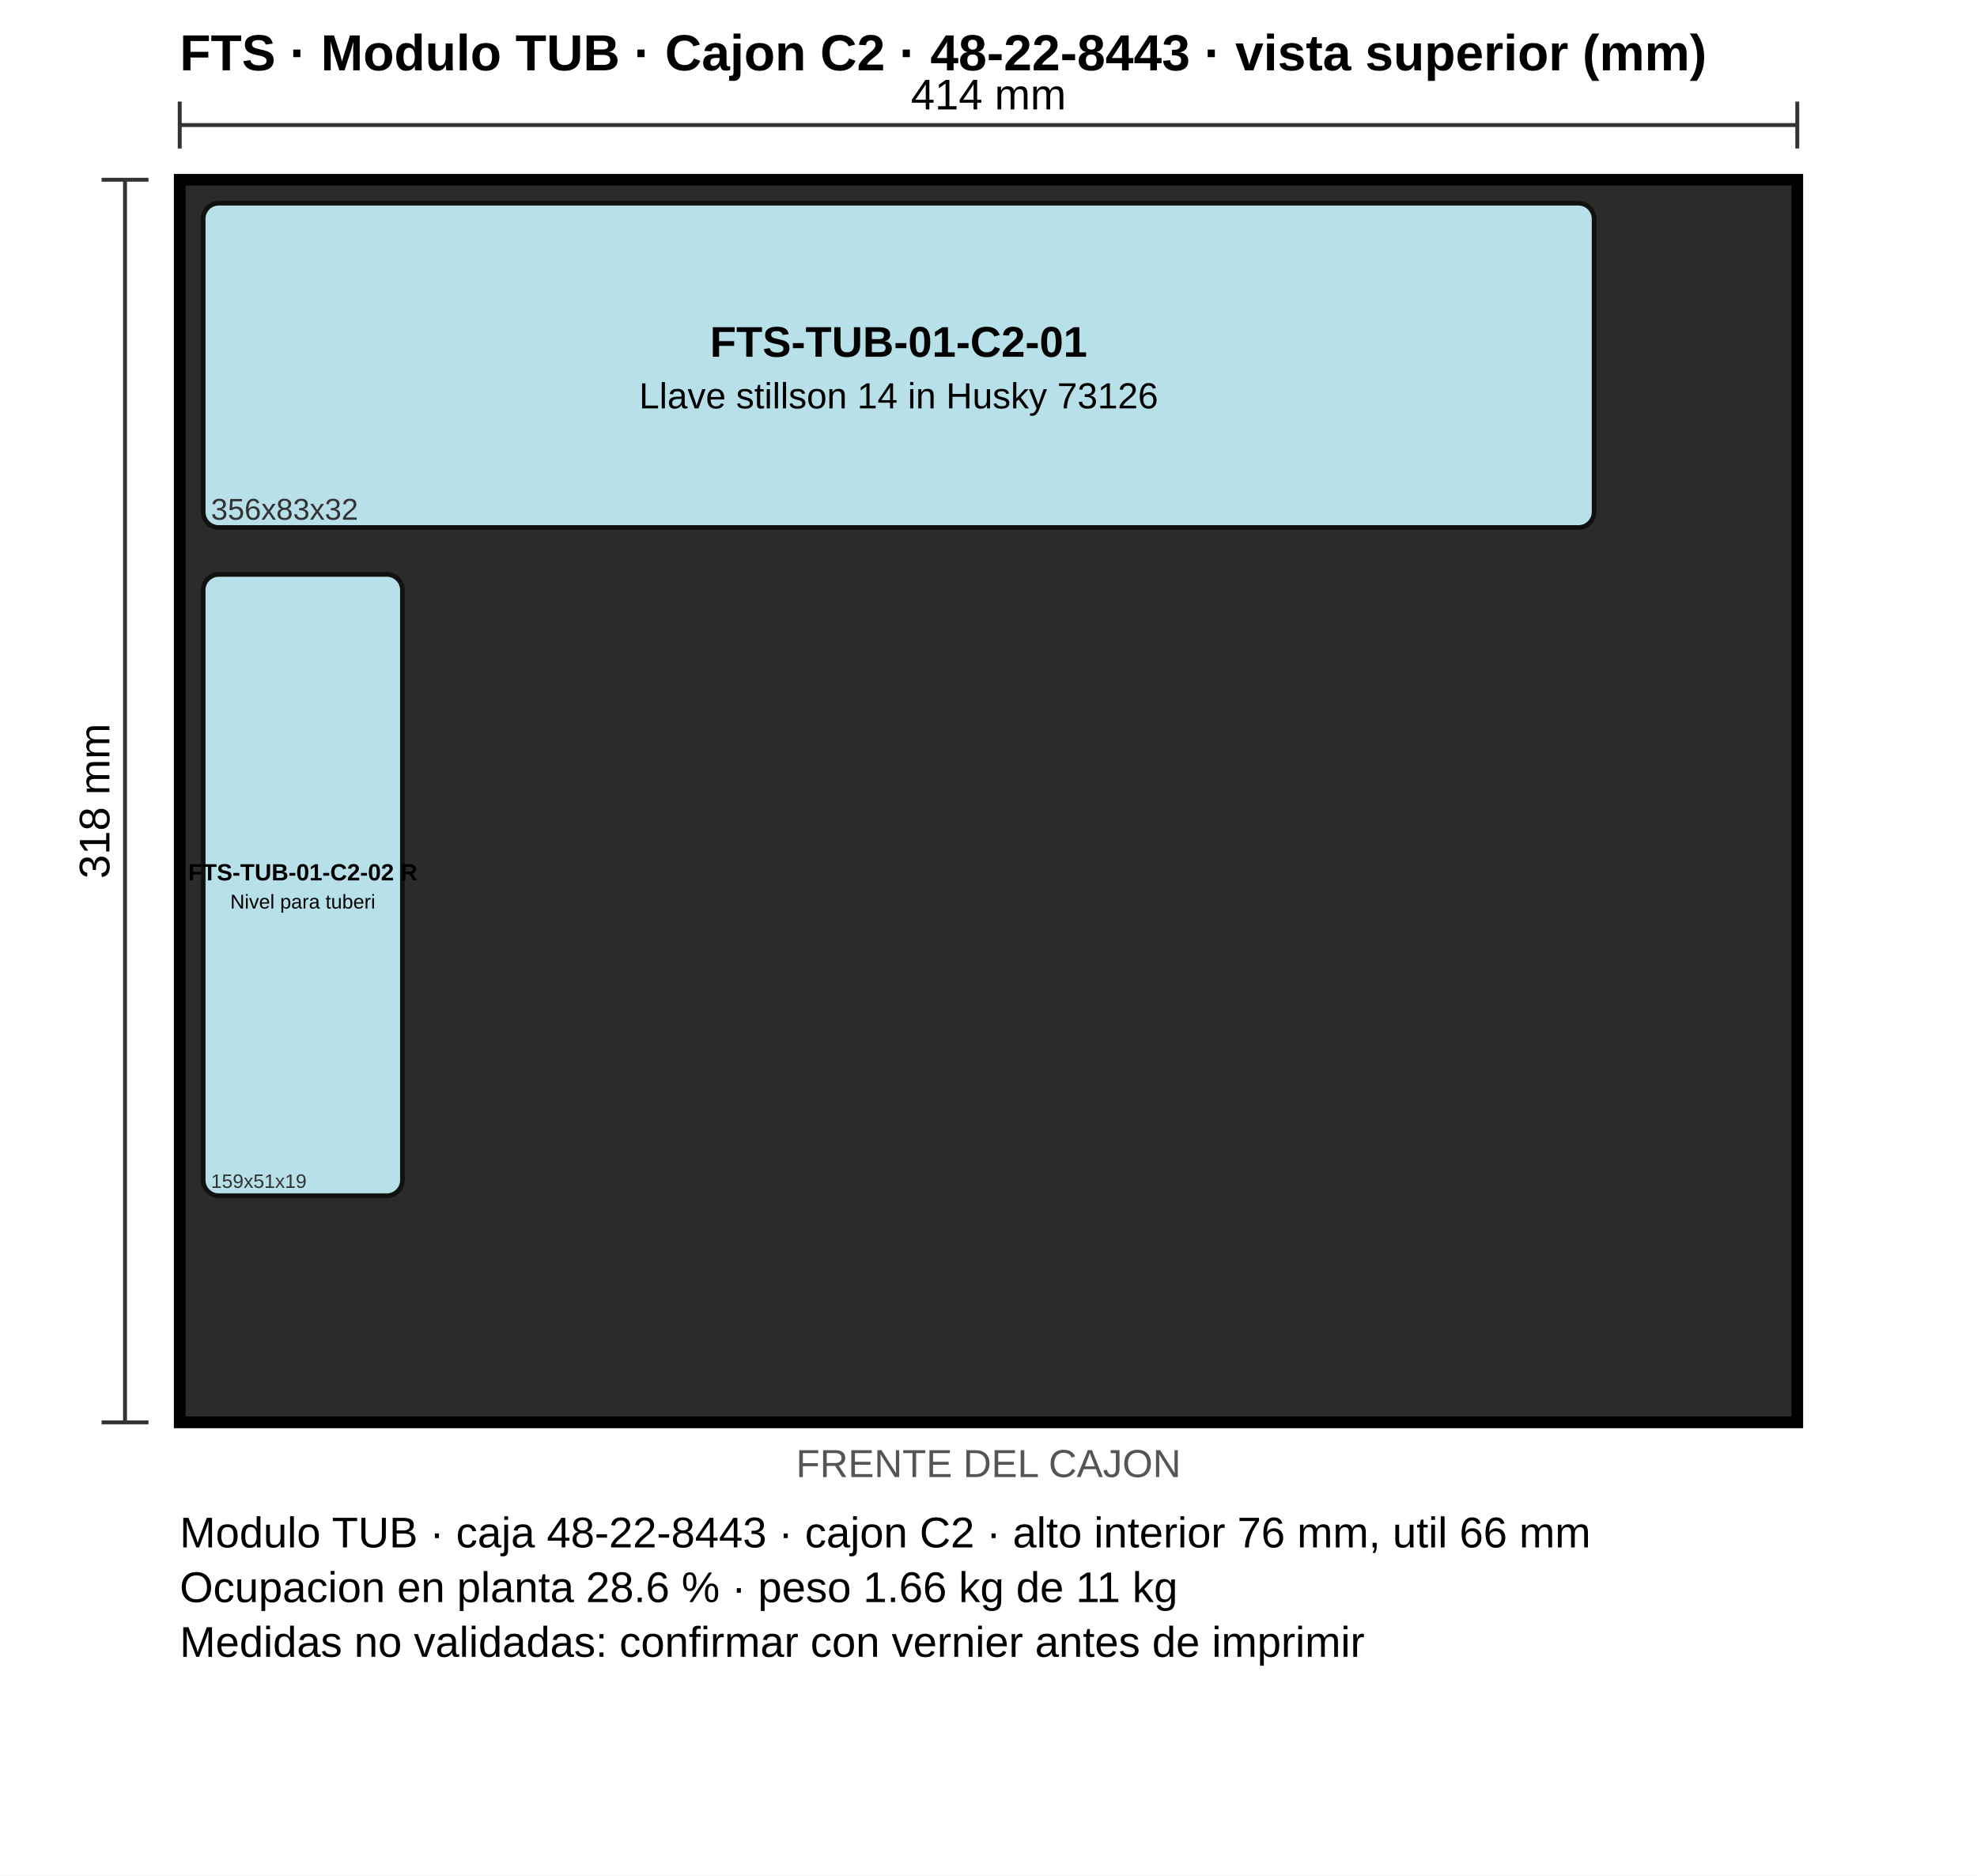
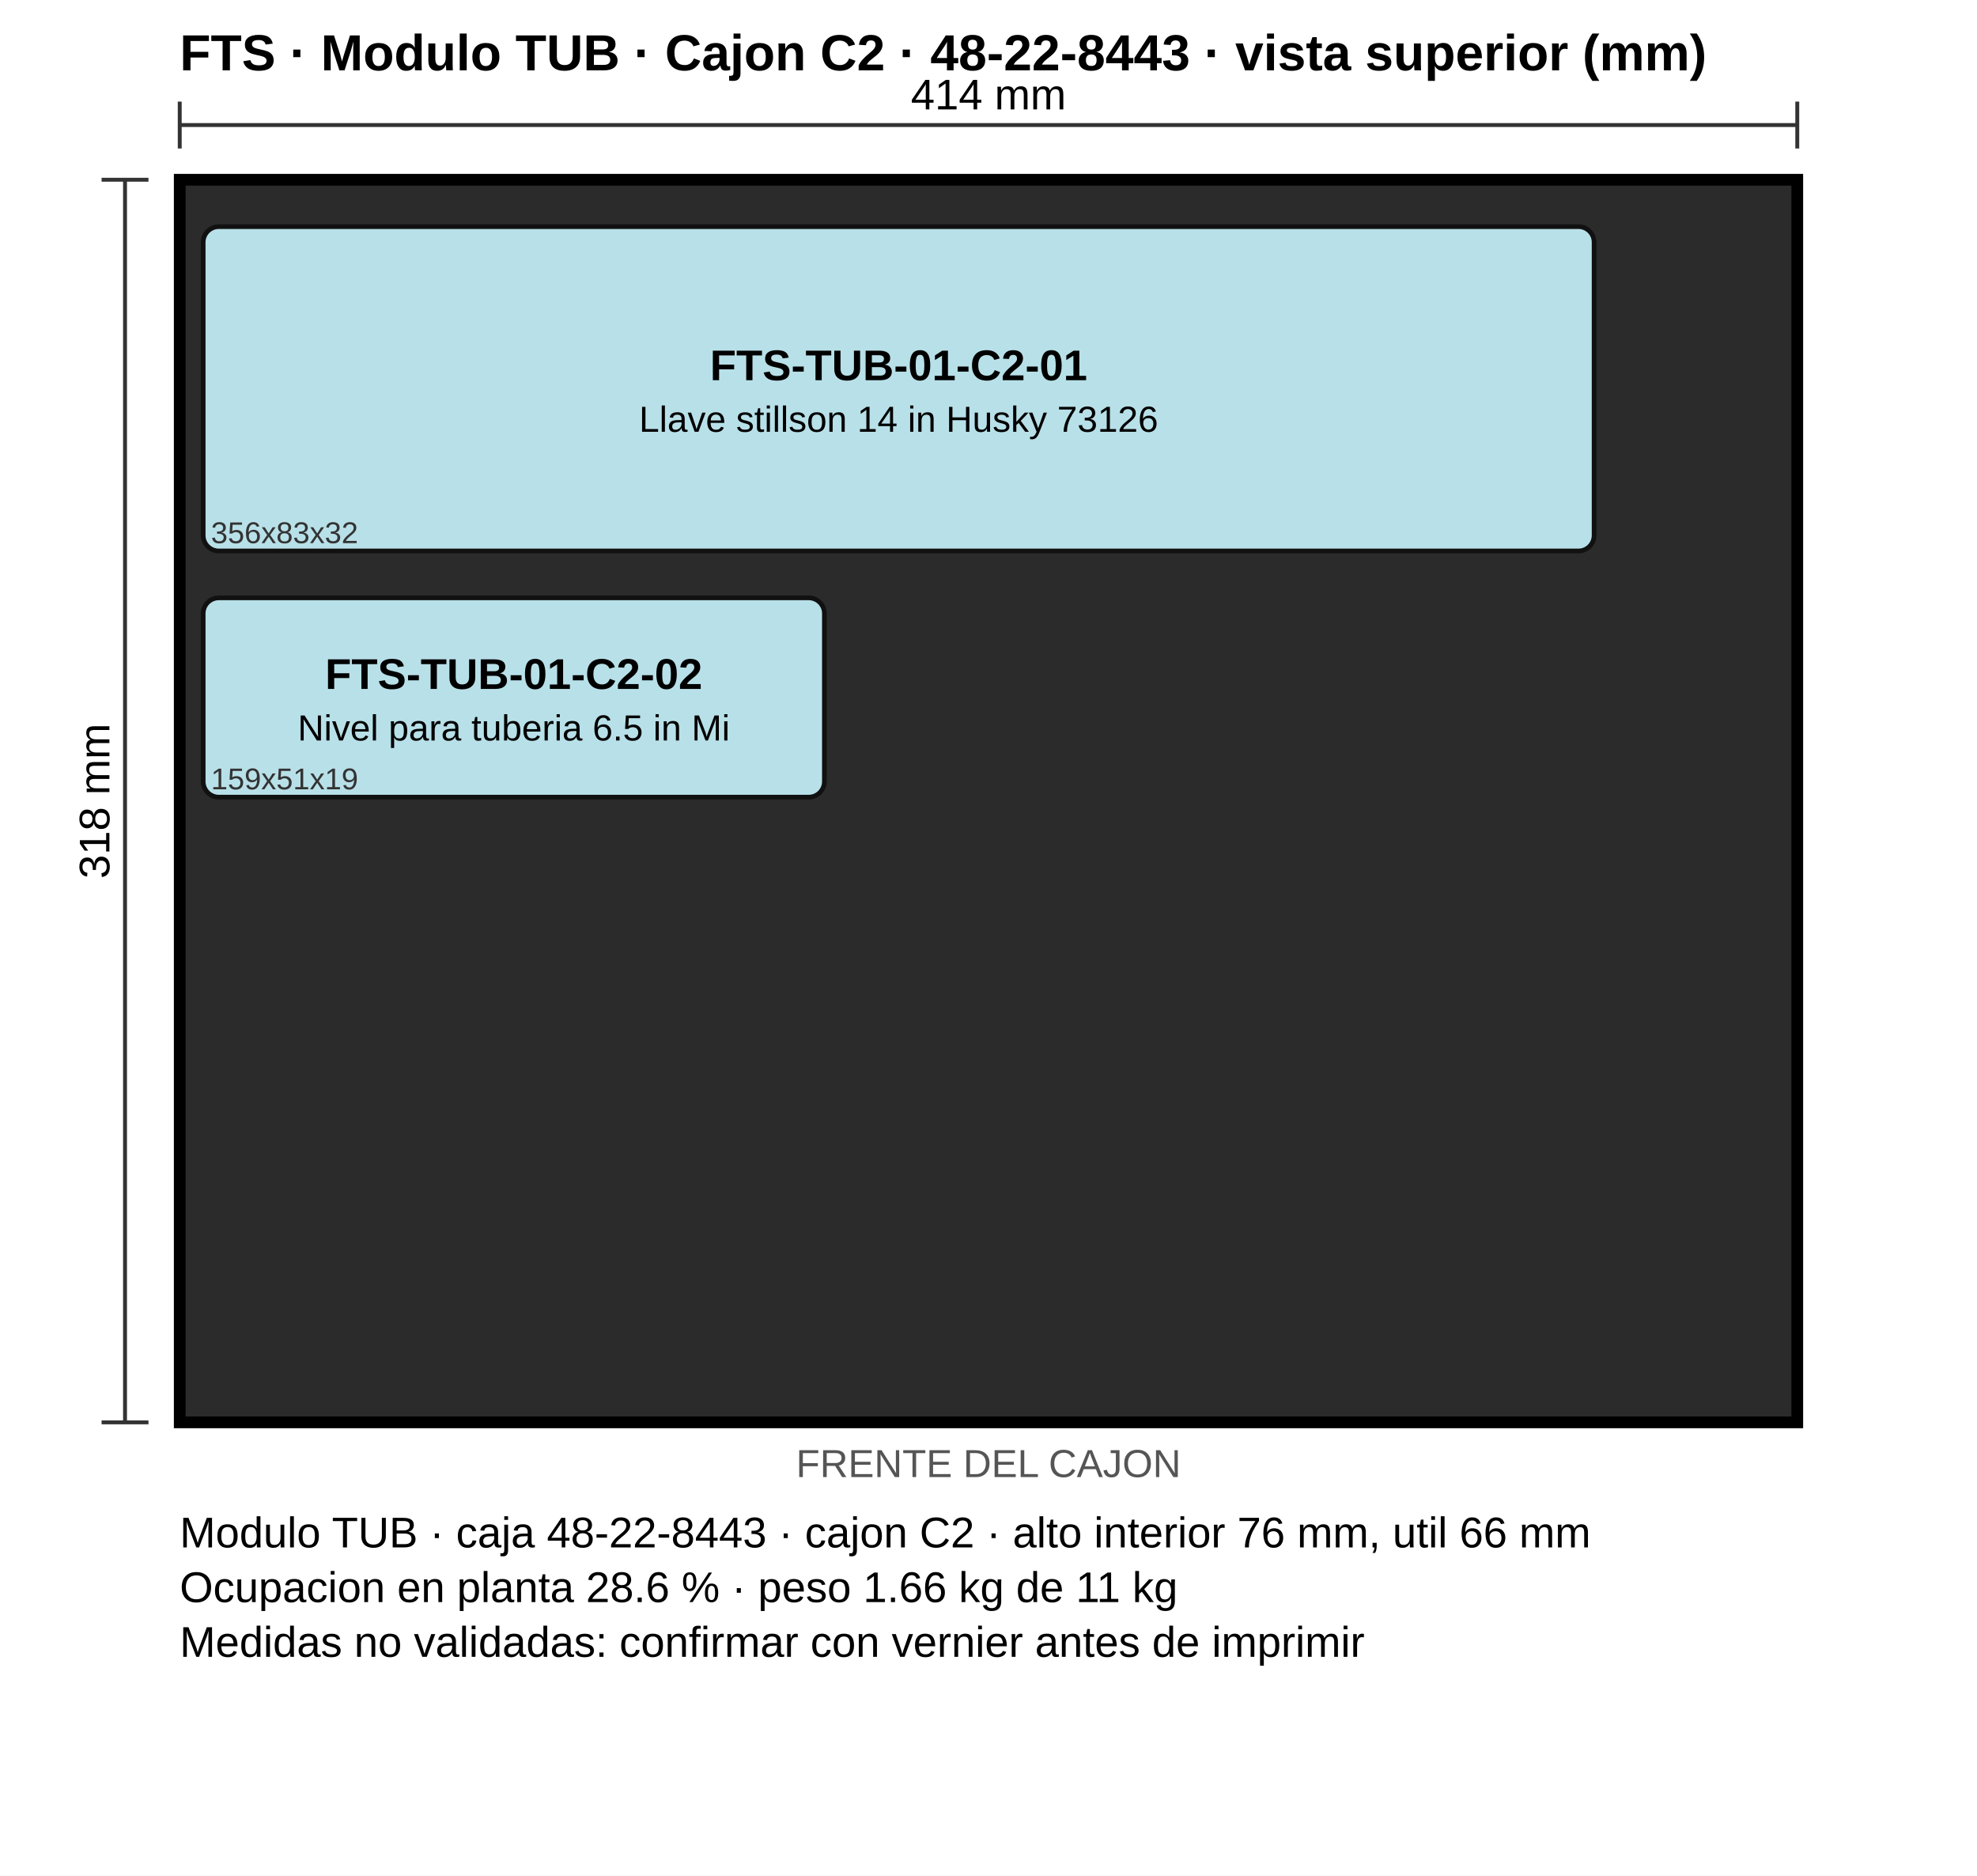
<svg xmlns="http://www.w3.org/2000/svg" viewBox="0 0 506 480" width="810" font-family="Arial, sans-serif">
  <rect x="0" y="0" width="506" height="480" fill="#ffffff" />
  <text x="46" y="18" font-size="13" font-weight="bold">FTS · Modulo TUB · Cajon C2 · 48-22-8443 · vista superior (mm)</text>
  <rect x="46" y="46" width="414" height="318" fill="#2b2b2b" stroke="#000" stroke-width="3" />
  <line x1="46" y1="32" x2="460" y2="32" stroke="#333" stroke-width="1" />
  <line x1="46" y1="26" x2="46" y2="38" stroke="#333" />
  <line x1="460" y1="26" x2="460" y2="38" stroke="#333" />
  <text x="253.0" y="28" font-size="11" text-anchor="middle">414 mm</text>
  <line x1="32" y1="46" x2="32" y2="364" stroke="#333" />
  <line x1="26" y1="46" x2="38" y2="46" stroke="#333" />
  <line x1="26" y1="364" x2="38" y2="364" stroke="#333" />
  <text x="28" y="205.0" font-size="11" text-anchor="middle" transform="rotate(-90 28 205.0)">318 mm</text>
  <text x="253.0" y="378" font-size="10" text-anchor="middle" fill="#555">FRENTE DEL CAJON</text>
-   <rect x="52" y="52" width="356" height="83" rx="4" fill="#B8E0E8" stroke="#111" stroke-width="1.2" />
-   <text x="230.0" y="91.3" font-size="11.0" text-anchor="middle" font-weight="bold">FTS-TUB-01-C2-01</text>
-   <text x="230.0" y="104.5" font-size="9.3" text-anchor="middle">Llave stillson 14 in Husky 73126</text>
-   <text x="54" y="133" font-size="7.7" fill="#333">356x83x32</text>
-   <rect x="52" y="147" width="51" height="159" rx="4" fill="#B8E0E8" stroke="#111" stroke-width="1.2" />
-   <text x="77.5" y="225.3" font-size="6.0" text-anchor="middle" font-weight="bold">FTS-TUB-01-C2-02 R</text>
-   <text x="77.5" y="232.5" font-size="5.1" text-anchor="middle">Nivel para tuberi</text>
-   <text x="54" y="304" font-size="5.0" fill="#333">159x51x19</text>
+   <rect x="52" y="58" width="356.0" height="83.0" rx="4" fill="#B8E0E8" stroke="#111" stroke-width="1.2" />
+   <text x="230.0" y="97.3" font-size="11.0" text-anchor="middle" font-weight="bold">FTS-TUB-01-C2-01</text>
+   <text x="230.0" y="110.5" font-size="9.3" text-anchor="middle">Llave stillson 14 in Husky 73126</text>
+   <text x="54" y="139.0" font-size="7.7" fill="#333">356x83x32</text>
+   <rect x="52" y="153.0" width="159.0" height="51.0" rx="4" fill="#B8E0E8" stroke="#111" stroke-width="1.2" />
+   <text x="131.5" y="176.3" font-size="11.0" text-anchor="middle" font-weight="bold">FTS-TUB-01-C2-02</text>
+   <text x="131.5" y="189.5" font-size="9.3" text-anchor="middle">Nivel para tuberia 6.5 in Mi</text>
+   <text x="54" y="202.0" font-size="7.7" fill="#333">159x51x19</text>
  <text x="46" y="396" font-size="11" fill="#000">Modulo TUB · caja 48-22-8443 · cajon C2 · alto interior 76 mm, util 66 mm</text>
  <text x="46" y="410" font-size="11" fill="#000">Ocupacion en planta 28.6 % · peso 1.66 kg de 11 kg</text>
  <text x="46" y="424" font-size="11" fill="#000">Medidas no validadas: confirmar con vernier antes de imprimir</text>
</svg>
